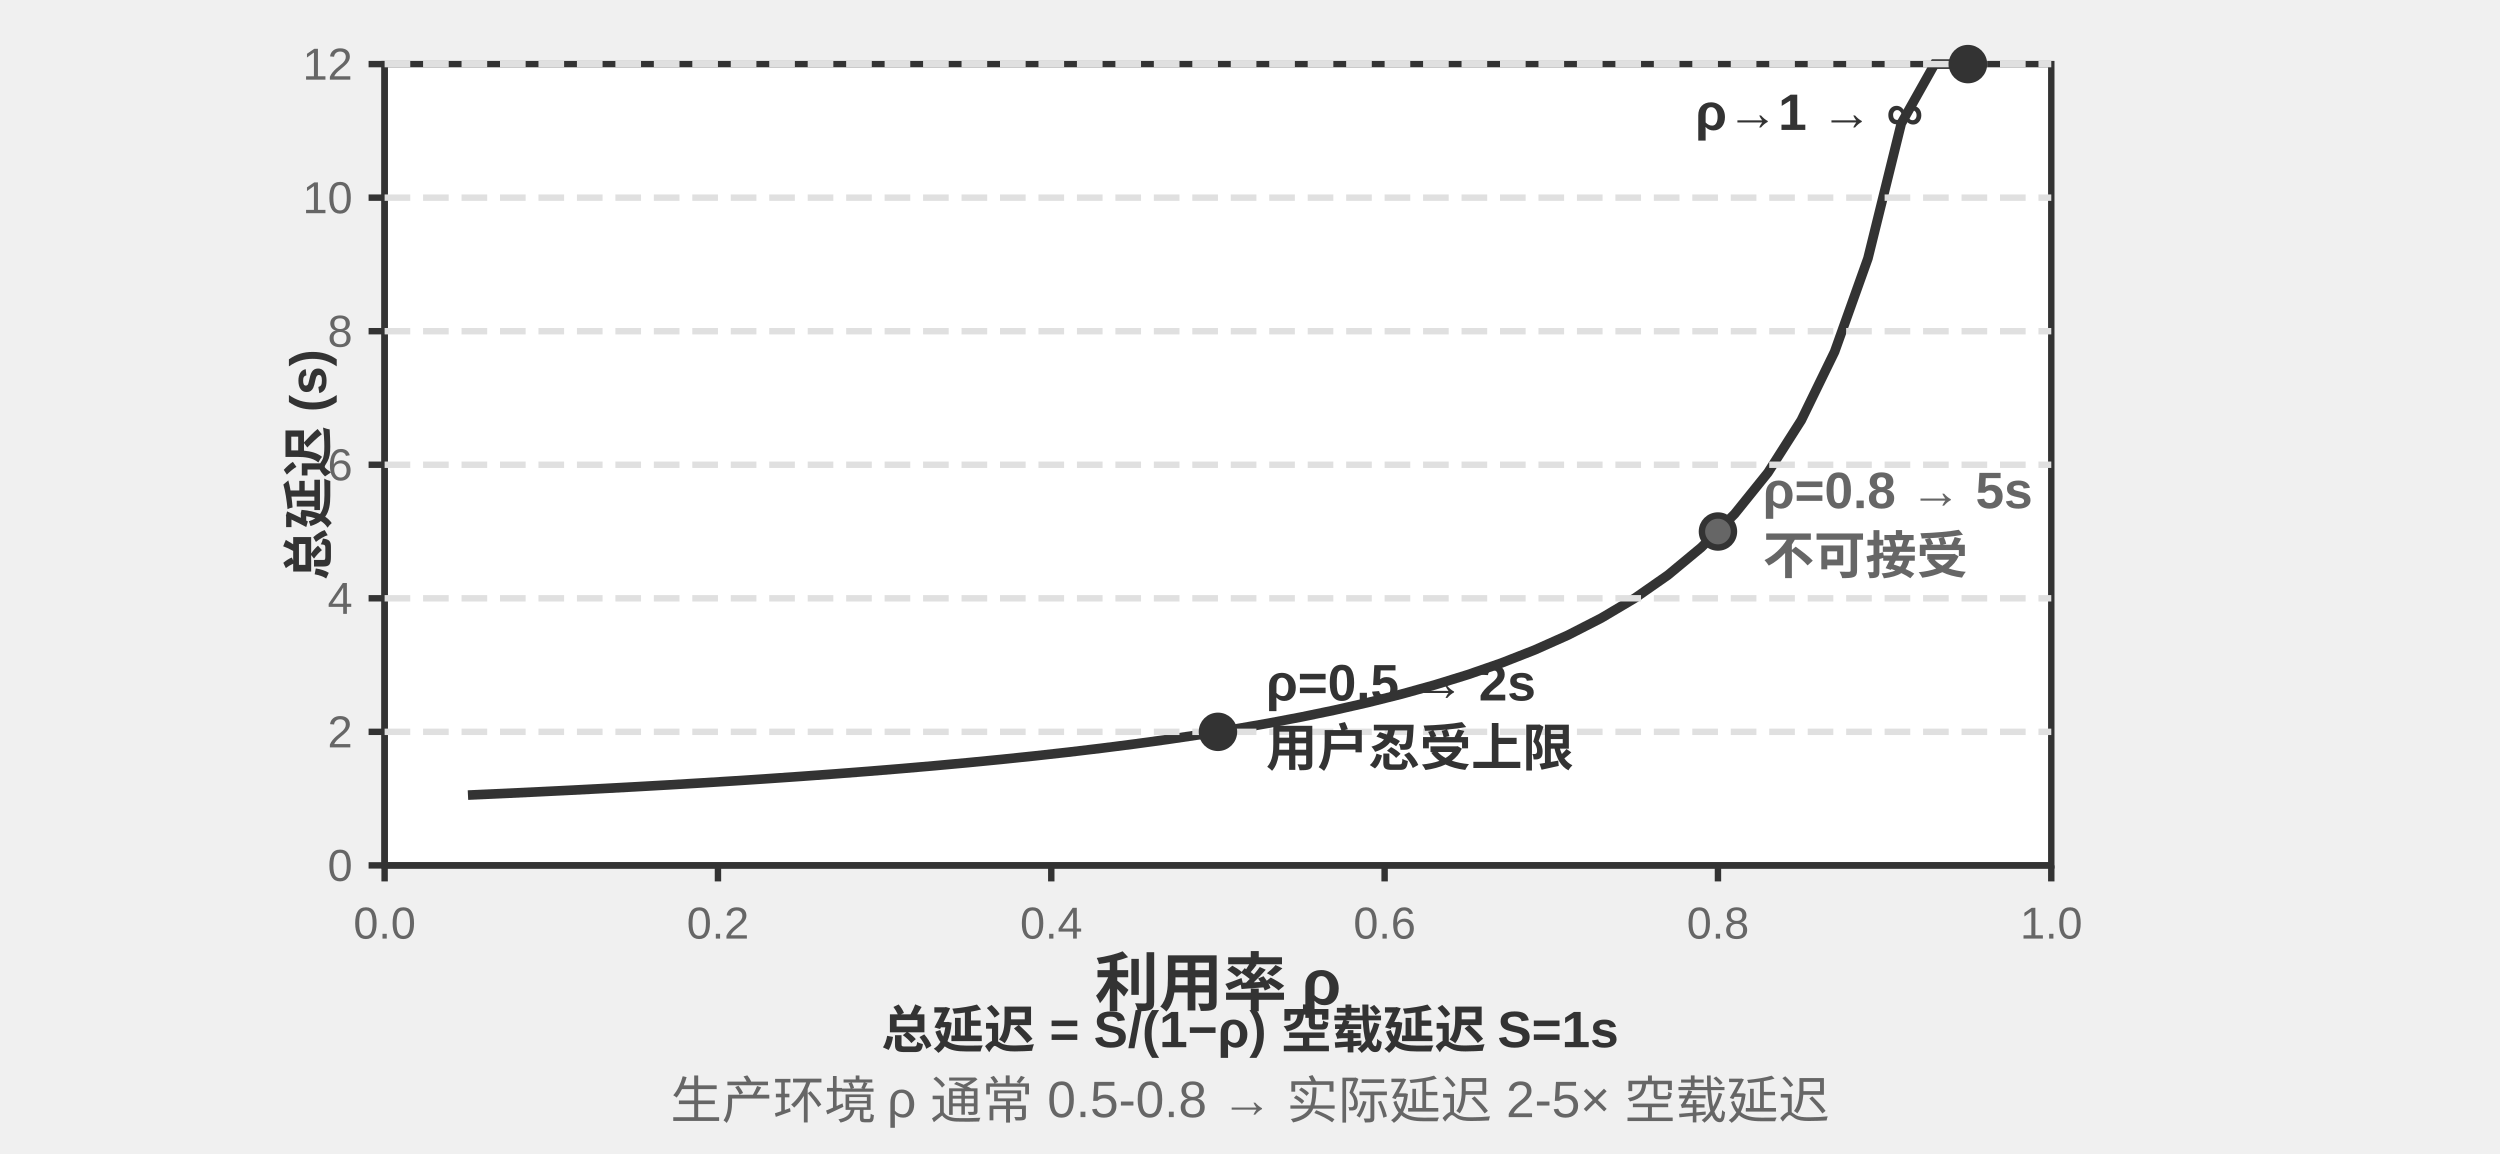
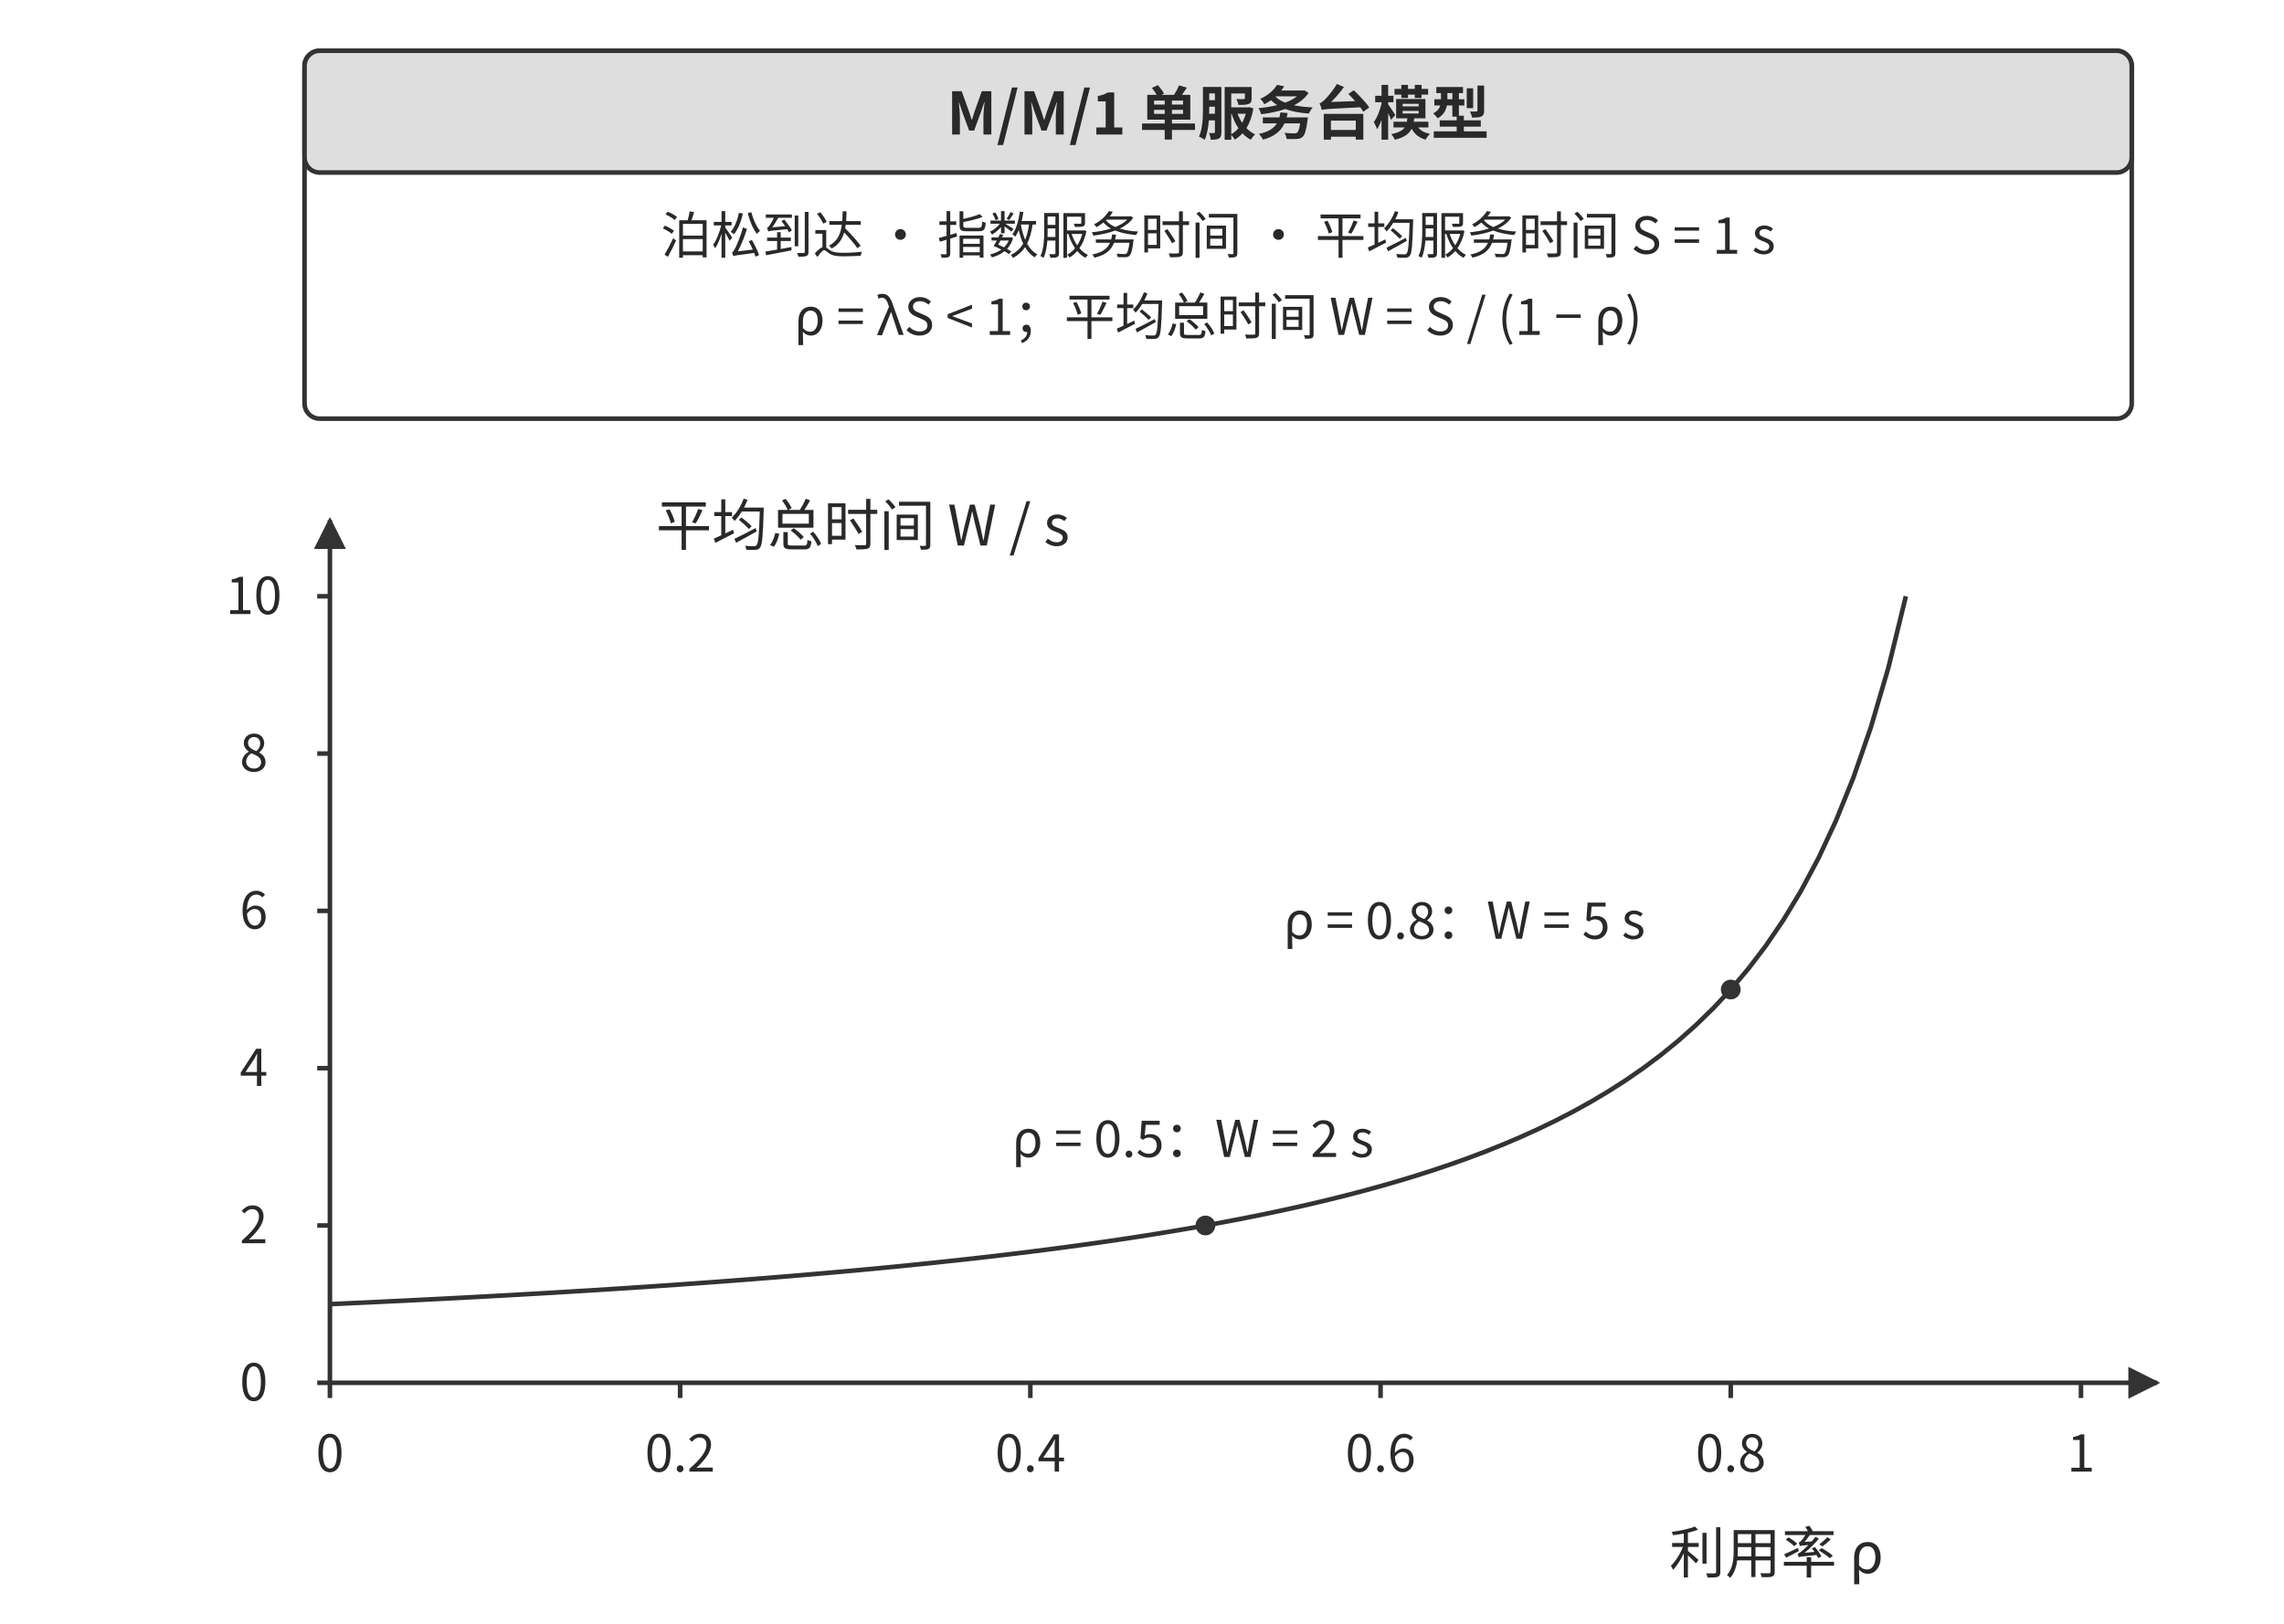
- <svg xmlns="http://www.w3.org/2000/svg" viewBox="0 40 780 360" width="780" height="360" style="background:#ffffff">
+ <svg xmlns="http://www.w3.org/2000/svg" width="150mm" height="106.67mm" viewBox="0 0 900 640" role="img" aria-labelledby="title desc">
  <defs>
-     <marker id="ah" markerWidth="12" markerHeight="8" refX="12" refY="4" orient="auto">
-       <polygon points="0 0, 12 4, 0 8" fill="#333333" />
-     </marker>
-     <marker id="ah-light" markerWidth="12" markerHeight="8" refX="12" refY="4" orient="auto">
-       <polygon points="0 0, 12 4, 0 8" fill="#999999" />
+     <marker id="arrow" viewBox="0 0 10 10" refX="9" refY="5" markerWidth="7" markerHeight="7" orient="auto-start-reverse">
+       <path d="M0 0 L10 5 L0 10 Z" fill="#333333" />
    </marker>
  </defs>
-   <rect x="120" y="60" width="520" height="250" rx="0" fill="#ffffff" stroke="#333333" stroke-width="2" />
-   <line x1="120" y1="310" x2="640" y2="310" stroke="#333333" stroke-width="2" />
-   <line x1="120" y1="60" x2="120" y2="310" stroke="#333333" stroke-width="2" />
-   <text x="380" y="345" font-family="Arial, 'Helvetica Neue', Helvetica, 'PingFang SC', 'Microsoft YaHei', sans-serif" font-size="20" fill="#333333" text-anchor="middle" dominant-baseline="central" font-weight="bold">利用率 ρ</text>
-   <text x="95" y="185" font-family="Arial, 'Helvetica Neue', Helvetica, 'PingFang SC', 'Microsoft YaHei', sans-serif" font-size="16" fill="#333333" text-anchor="middle" dominant-baseline="central" font-weight="bold" transform="rotate(-90 95 185)">总延迟 (s)</text>
-   <path d="M 146.0,288.07 L 156.4,287.599 L 166.8,287.106 L 177.2,286.592 L 187.6,286.054 L 198.0,285.49 L 208.4,284.9 L 218.8,284.28 L 229.2,283.629 L 239.6,282.944 L 250.0,282.222 L 260.4,281.461 L 270.8,280.657 L 281.2,279.807 L 291.6,278.905 L 302.0,277.949 L 312.4,276.931 L 322.8,275.847 L 333.2,274.689 L 343.6,273.45 L 354.0,272.121 L 364.4,270.692 L 374.8,269.15 L 385.2,267.483 L 395.6,265.674 L 406.0,263.704 L 416.4,261.55 L 426.8,259.187 L 437.2,256.581 L 447.6,253.694 L 458.0,250.476 L 468.4,246.869 L 478.8,242.796 L 489.2,238.161 L 499.6,232.84 L 510.0,226.667 L 520.4,219.42 L 530.8,210.794 L 541.2,200.351 L 551.6,187.451 L 562.0,171.111 L 572.4,149.744 L 582.8,120.606 L 593.2,78.519 L 603.6,60.0 L 614.0,60.0" fill="none" stroke="#333333" stroke-width="3" />
-   <line x1="120" y1="310" x2="120" y2="315" stroke="#333333" stroke-width="2" />
-   <text x="120" y="328" font-family="Arial, 'Helvetica Neue', Helvetica, 'PingFang SC', 'Microsoft YaHei', sans-serif" font-size="14" fill="#666666" text-anchor="middle" dominant-baseline="central" font-weight="normal">0.0</text>
-   <line x1="224.0" y1="310" x2="224.0" y2="315" stroke="#333333" stroke-width="2" />
-   <text x="224.0" y="328" font-family="Arial, 'Helvetica Neue', Helvetica, 'PingFang SC', 'Microsoft YaHei', sans-serif" font-size="14" fill="#666666" text-anchor="middle" dominant-baseline="central" font-weight="normal">0.2</text>
-   <line x1="328.0" y1="310" x2="328.0" y2="315" stroke="#333333" stroke-width="2" />
-   <text x="328.0" y="328" font-family="Arial, 'Helvetica Neue', Helvetica, 'PingFang SC', 'Microsoft YaHei', sans-serif" font-size="14" fill="#666666" text-anchor="middle" dominant-baseline="central" font-weight="normal">0.4</text>
-   <line x1="432.0" y1="310" x2="432.0" y2="315" stroke="#333333" stroke-width="2" />
-   <text x="432.0" y="328" font-family="Arial, 'Helvetica Neue', Helvetica, 'PingFang SC', 'Microsoft YaHei', sans-serif" font-size="14" fill="#666666" text-anchor="middle" dominant-baseline="central" font-weight="normal">0.6</text>
-   <line x1="536.0" y1="310" x2="536.0" y2="315" stroke="#333333" stroke-width="2" />
-   <text x="536.0" y="328" font-family="Arial, 'Helvetica Neue', Helvetica, 'PingFang SC', 'Microsoft YaHei', sans-serif" font-size="14" fill="#666666" text-anchor="middle" dominant-baseline="central" font-weight="normal">0.8</text>
-   <line x1="640.0" y1="310" x2="640.0" y2="315" stroke="#333333" stroke-width="2" />
-   <text x="640.0" y="328" font-family="Arial, 'Helvetica Neue', Helvetica, 'PingFang SC', 'Microsoft YaHei', sans-serif" font-size="14" fill="#666666" text-anchor="middle" dominant-baseline="central" font-weight="normal">1.0</text>
-   <line x1="115" y1="310.0" x2="120" y2="310.0" stroke="#333333" stroke-width="2" />
-   <text x="110" y="310.0" font-family="Arial, 'Helvetica Neue', Helvetica, 'PingFang SC', 'Microsoft YaHei', sans-serif" font-size="14" fill="#666666" text-anchor="end" dominant-baseline="central" font-weight="normal">0</text>
-   <line x1="115" y1="268.333" x2="120" y2="268.333" stroke="#333333" stroke-width="2" />
-   <text x="110" y="268.333" font-family="Arial, 'Helvetica Neue', Helvetica, 'PingFang SC', 'Microsoft YaHei', sans-serif" font-size="14" fill="#666666" text-anchor="end" dominant-baseline="central" font-weight="normal">2</text>
-   <line x1="120" y1="268.333" x2="640" y2="268.333" stroke="#e0e0e0" stroke-width="2" stroke-dasharray="8,4" />
-   <line x1="115" y1="226.667" x2="120" y2="226.667" stroke="#333333" stroke-width="2" />
-   <text x="110" y="226.667" font-family="Arial, 'Helvetica Neue', Helvetica, 'PingFang SC', 'Microsoft YaHei', sans-serif" font-size="14" fill="#666666" text-anchor="end" dominant-baseline="central" font-weight="normal">4</text>
-   <line x1="120" y1="226.667" x2="640" y2="226.667" stroke="#e0e0e0" stroke-width="2" stroke-dasharray="8,4" />
-   <line x1="115" y1="185.0" x2="120" y2="185.0" stroke="#333333" stroke-width="2" />
-   <text x="110" y="185.0" font-family="Arial, 'Helvetica Neue', Helvetica, 'PingFang SC', 'Microsoft YaHei', sans-serif" font-size="14" fill="#666666" text-anchor="end" dominant-baseline="central" font-weight="normal">6</text>
-   <line x1="120" y1="185.0" x2="640" y2="185.0" stroke="#e0e0e0" stroke-width="2" stroke-dasharray="8,4" />
-   <line x1="115" y1="143.333" x2="120" y2="143.333" stroke="#333333" stroke-width="2" />
-   <text x="110" y="143.333" font-family="Arial, 'Helvetica Neue', Helvetica, 'PingFang SC', 'Microsoft YaHei', sans-serif" font-size="14" fill="#666666" text-anchor="end" dominant-baseline="central" font-weight="normal">8</text>
-   <line x1="120" y1="143.333" x2="640" y2="143.333" stroke="#e0e0e0" stroke-width="2" stroke-dasharray="8,4" />
-   <line x1="115" y1="101.667" x2="120" y2="101.667" stroke="#333333" stroke-width="2" />
-   <text x="110" y="101.667" font-family="Arial, 'Helvetica Neue', Helvetica, 'PingFang SC', 'Microsoft YaHei', sans-serif" font-size="14" fill="#666666" text-anchor="end" dominant-baseline="central" font-weight="normal">10</text>
-   <line x1="120" y1="101.667" x2="640" y2="101.667" stroke="#e0e0e0" stroke-width="2" stroke-dasharray="8,4" />
-   <line x1="115" y1="60.0" x2="120" y2="60.0" stroke="#333333" stroke-width="2" />
-   <text x="110" y="60.0" font-family="Arial, 'Helvetica Neue', Helvetica, 'PingFang SC', 'Microsoft YaHei', sans-serif" font-size="14" fill="#666666" text-anchor="end" dominant-baseline="central" font-weight="normal">12</text>
-   <line x1="120" y1="60.0" x2="640" y2="60.0" stroke="#e0e0e0" stroke-width="2" stroke-dasharray="8,4" />
-   <circle cx="380.0" cy="268.333" r="5" fill="#333333" stroke="#333333" stroke-width="2" />
-   <text x="395.0" y="253.0" font-family="Arial, 'Helvetica Neue', Helvetica, 'PingFang SC', 'Microsoft YaHei', sans-serif" font-size="16" fill="#333333" text-anchor="start" dominant-baseline="central" font-weight="bold">ρ=0.5 → 2s</text>
-   <text x="395.0" y="272.0" font-family="Arial, 'Helvetica Neue', Helvetica, 'PingFang SC', 'Microsoft YaHei', sans-serif" font-size="16" fill="#333333" text-anchor="start" dominant-baseline="central" font-weight="bold">用户忍受上限</text>
-   <circle cx="536.0" cy="205.833" r="5" fill="#666666" stroke="#333333" stroke-width="2" />
-   <text x="550.0" y="193.0" font-family="Arial, 'Helvetica Neue', Helvetica, 'PingFang SC', 'Microsoft YaHei', sans-serif" font-size="16" fill="#666666" text-anchor="start" dominant-baseline="central" font-weight="bold">ρ=0.8 → 5s</text>
-   <text x="550.0" y="212.0" font-family="Arial, 'Helvetica Neue', Helvetica, 'PingFang SC', 'Microsoft YaHei', sans-serif" font-size="16" fill="#666666" text-anchor="start" dominant-baseline="central" font-weight="bold">不可接受</text>
-   <circle cx="614.0" cy="60.0" r="5" fill="#333333" stroke="#333333" stroke-width="2" />
-   <text x="600" y="75.0" font-family="Arial, 'Helvetica Neue', Helvetica, 'PingFang SC', 'Microsoft YaHei', sans-serif" font-size="16" fill="#333333" text-anchor="end" dominant-baseline="central" font-weight="bold">ρ→1 → ∞</text>
-   <text x="390" y="360" font-family="Arial, 'Helvetica Neue', Helvetica, 'PingFang SC', 'Microsoft YaHei', sans-serif" font-size="16" fill="#333333" text-anchor="middle" dominant-baseline="central" font-weight="bold">总延迟 = S/(1−ρ)    空载延迟 S=1s</text>
-   <text x="390" y="382" font-family="Arial, 'Helvetica Neue', Helvetica, 'PingFang SC', 'Microsoft YaHei', sans-serif" font-size="16" fill="#666666" text-anchor="middle" dominant-baseline="central" font-weight="normal">生产环境 ρ 通常 0.5-0.8 → 实际延迟 2-5× 空载延迟</text>
+   <rect width="900" height="640" fill="#ffffff" />
+   <rect x="120" y="20" width="720" height="145" rx="6" fill="#ffffff" stroke="#333333" stroke-width="1.8" />
+   <rect x="120" y="20" width="720" height="48" rx="6" fill="#dedede" stroke="#333333" stroke-width="1.8" />
+   <text x="480.0" y="53" text-anchor="middle" font-family="Noto Sans CJK SC,Source Han Sans CN,Microsoft YaHei,sans-serif" font-size="23" font-weight="700" fill="#292929">M/M/1 单服务台模型</text>
+   <text x="480.0" y="100" text-anchor="middle" font-family="Noto Sans CJK SC,Source Han Sans CN,Microsoft YaHei,sans-serif" font-size="20" font-weight="400" fill="#292929">泊松到达 · 指数服务时间 · 平均服务时间 S = 1 s</text>
+   <text x="480.0" y="132" text-anchor="middle" font-family="Noto Sans CJK SC,Source Han Sans CN,Microsoft YaHei,sans-serif" font-size="20" font-weight="400" fill="#292929">ρ = λS &lt; 1；平均总时间 W = S / (1 − ρ)</text>
+   <path d="M 130 545 L 850 545" fill="none" stroke="#333333" stroke-width="1.8" marker-end="url(#arrow)" />
+   <path d="M 130 545 L 130 205" fill="none" stroke="#333333" stroke-width="1.8" marker-end="url(#arrow)" />
+   <path d="M 130 545 L 130 551" fill="none" stroke="#333333" stroke-width="1.8" />
+   <text x="130" y="580" text-anchor="middle" font-family="Noto Sans CJK SC,Source Han Sans CN,Microsoft YaHei,sans-serif" font-size="20" font-weight="400" fill="#292929">0</text>
+   <path d="M 268.0 545 L 268.0 551" fill="none" stroke="#333333" stroke-width="1.8" />
+   <text x="268.0" y="580" text-anchor="middle" font-family="Noto Sans CJK SC,Source Han Sans CN,Microsoft YaHei,sans-serif" font-size="20" font-weight="400" fill="#292929">0.2</text>
+   <path d="M 406.0 545 L 406.0 551" fill="none" stroke="#333333" stroke-width="1.8" />
+   <text x="406.0" y="580" text-anchor="middle" font-family="Noto Sans CJK SC,Source Han Sans CN,Microsoft YaHei,sans-serif" font-size="20" font-weight="400" fill="#292929">0.4</text>
+   <path d="M 544.0 545 L 544.0 551" fill="none" stroke="#333333" stroke-width="1.8" />
+   <text x="544.0" y="580" text-anchor="middle" font-family="Noto Sans CJK SC,Source Han Sans CN,Microsoft YaHei,sans-serif" font-size="20" font-weight="400" fill="#292929">0.6</text>
+   <path d="M 682.0 545 L 682.0 551" fill="none" stroke="#333333" stroke-width="1.8" />
+   <text x="682.0" y="580" text-anchor="middle" font-family="Noto Sans CJK SC,Source Han Sans CN,Microsoft YaHei,sans-serif" font-size="20" font-weight="400" fill="#292929">0.8</text>
+   <path d="M 820 545 L 820 551" fill="none" stroke="#333333" stroke-width="1.8" />
+   <text x="820" y="580" text-anchor="middle" font-family="Noto Sans CJK SC,Source Han Sans CN,Microsoft YaHei,sans-serif" font-size="20" font-weight="400" fill="#292929">1</text>
+   <path d="M 125 545.0 L 130 545.0" fill="none" stroke="#333333" stroke-width="1.8" />
+   <text x="100" y="552.0" text-anchor="middle" font-family="Noto Sans CJK SC,Source Han Sans CN,Microsoft YaHei,sans-serif" font-size="20" font-weight="400" fill="#292929">0</text>
+   <path d="M 125 483.0 L 130 483.0" fill="none" stroke="#333333" stroke-width="1.8" />
+   <text x="100" y="490.0" text-anchor="middle" font-family="Noto Sans CJK SC,Source Han Sans CN,Microsoft YaHei,sans-serif" font-size="20" font-weight="400" fill="#292929">2</text>
+   <path d="M 125 421.0 L 130 421.0" fill="none" stroke="#333333" stroke-width="1.8" />
+   <text x="100" y="428.0" text-anchor="middle" font-family="Noto Sans CJK SC,Source Han Sans CN,Microsoft YaHei,sans-serif" font-size="20" font-weight="400" fill="#292929">4</text>
+   <path d="M 125 359.0 L 130 359.0" fill="none" stroke="#333333" stroke-width="1.8" />
+   <text x="100" y="366.0" text-anchor="middle" font-family="Noto Sans CJK SC,Source Han Sans CN,Microsoft YaHei,sans-serif" font-size="20" font-weight="400" fill="#292929">6</text>
+   <path d="M 125 297.0 L 130 297.0" fill="none" stroke="#333333" stroke-width="1.8" />
+   <text x="100" y="304.0" text-anchor="middle" font-family="Noto Sans CJK SC,Source Han Sans CN,Microsoft YaHei,sans-serif" font-size="20" font-weight="400" fill="#292929">8</text>
+   <path d="M 125 235.0 L 130 235.0" fill="none" stroke="#333333" stroke-width="1.8" />
+   <text x="100" y="242.0" text-anchor="middle" font-family="Noto Sans CJK SC,Source Han Sans CN,Microsoft YaHei,sans-serif" font-size="20" font-weight="400" fill="#292929">10</text>
+   <path d="M 130.0 514.0 L 136.9 513.687 L 143.8 513.367 L 150.7 513.041 L 157.6 512.708 L 164.5 512.368 L 171.4 512.021 L 178.3 511.667 L 185.2 511.304 L 192.1 510.934 L 199.0 510.556 L 205.9 510.169 L 212.8 509.773 L 219.7 509.368 L 226.6 508.953 L 233.5 508.529 L 240.4 508.095 L 247.3 507.651 L 254.2 507.195 L 261.1 506.728 L 268.0 506.25 L 274.9 505.759 L 281.8 505.256 L 288.7 504.74 L 295.6 504.211 L 302.5 503.667 L 309.4 503.108 L 316.3 502.534 L 323.2 501.944 L 330.1 501.338 L 337.0 500.714 L 343.9 500.072 L 350.8 499.412 L 357.7 498.731 L 364.6 498.03 L 371.5 497.308 L 378.4 496.562 L 385.3 495.794 L 392.2 495.0 L 399.1 494.18 L 406.0 493.333 L 412.9 492.458 L 419.8 491.552 L 426.7 490.614 L 433.6 489.643 L 440.5 488.636 L 447.4 487.593 L 454.3 486.509 L 461.2 485.385 L 468.1 484.216 L 475.0 483.0 L 481.9 481.735 L 488.8 480.417 L 495.7 479.043 L 502.6 477.609 L 509.5 476.111 L 516.4 474.545 L 523.3 472.907 L 530.2 471.19 L 537.1 469.39 L 544.0 467.5 L 550.9 465.513 L 557.8 463.421 L 564.7 461.216 L 571.6 458.889 L 578.5 456.429 L 585.4 453.824 L 592.3 451.061 L 599.2 448.125 L 606.1 445.0 L 613.0 441.667 L 619.9 438.103 L 626.8 434.286 L 633.7 430.185 L 640.6 425.769 L 647.5 421.0 L 654.4 415.833 L 661.3 410.217 L 668.2 404.091 L 675.1 397.381 L 682.0 390.0 L 688.9 381.842 L 695.8 372.778 L 702.7 362.647 L 709.6 351.25 L 716.5 338.333 L 723.4 323.571 L 730.3 306.538 L 737.2 286.667 L 744.1 263.182 L 751.0 235" fill="none" stroke="#333333" stroke-width="1.8" />
+   <rect x="472.0" y="480.0" width="6" height="6" rx="6" fill="#333333" stroke="#333333" stroke-width="1.8" />
+   <text x="470.0" y="456.0" text-anchor="middle" font-family="Noto Sans CJK SC,Source Han Sans CN,Microsoft YaHei,sans-serif" font-size="20" font-weight="400" fill="#292929">ρ = 0.5：W = 2 s</text>
+   <rect x="679.0" y="387.0" width="6" height="6" rx="6" fill="#333333" stroke="#333333" stroke-width="1.8" />
+   <text x="577.0" y="370.0" text-anchor="middle" font-family="Noto Sans CJK SC,Source Han Sans CN,Microsoft YaHei,sans-serif" font-size="20" font-weight="400" fill="#292929">ρ = 0.8：W = 5 s</text>
+   <text x="340" y="215" text-anchor="middle" font-family="Noto Sans CJK SC,Source Han Sans CN,Microsoft YaHei,sans-serif" font-size="22" font-weight="400" fill="#292929">平均总时间 W / s</text>
+   <text x="700" y="620" text-anchor="middle" font-family="Noto Sans CJK SC,Source Han Sans CN,Microsoft YaHei,sans-serif" font-size="22" font-weight="400" fill="#292929">利用率 ρ</text>
</svg>
